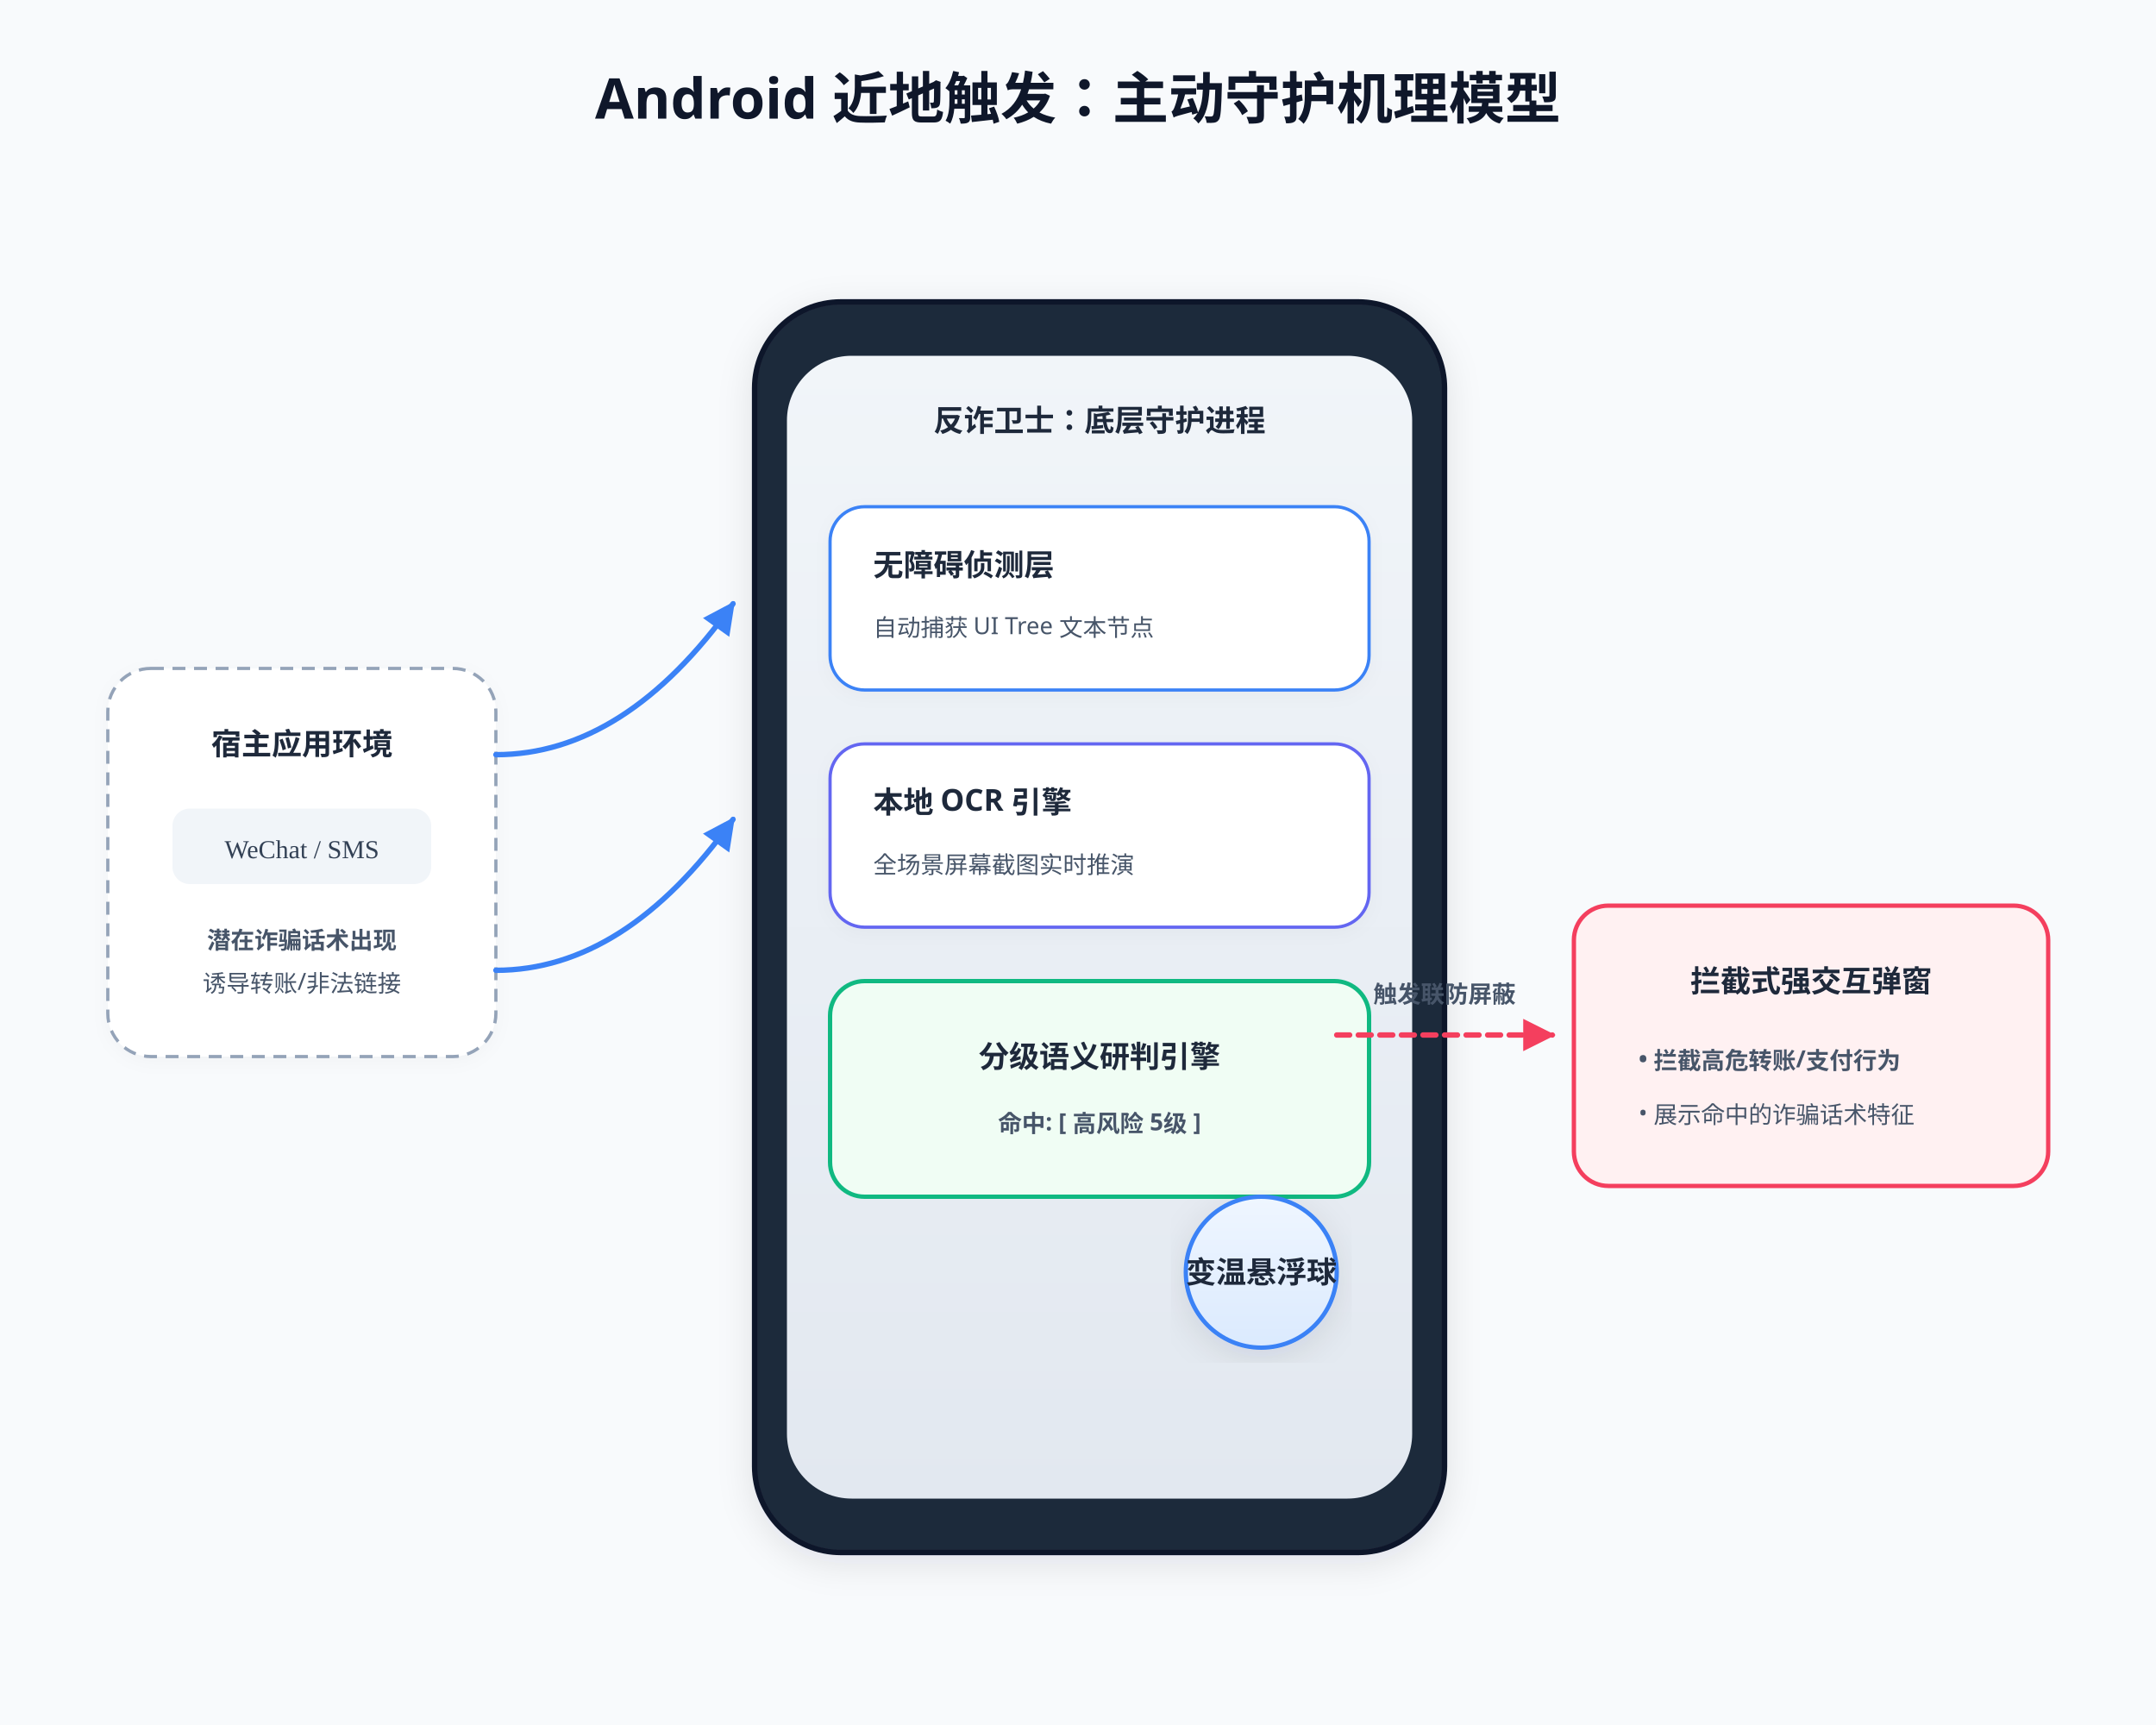
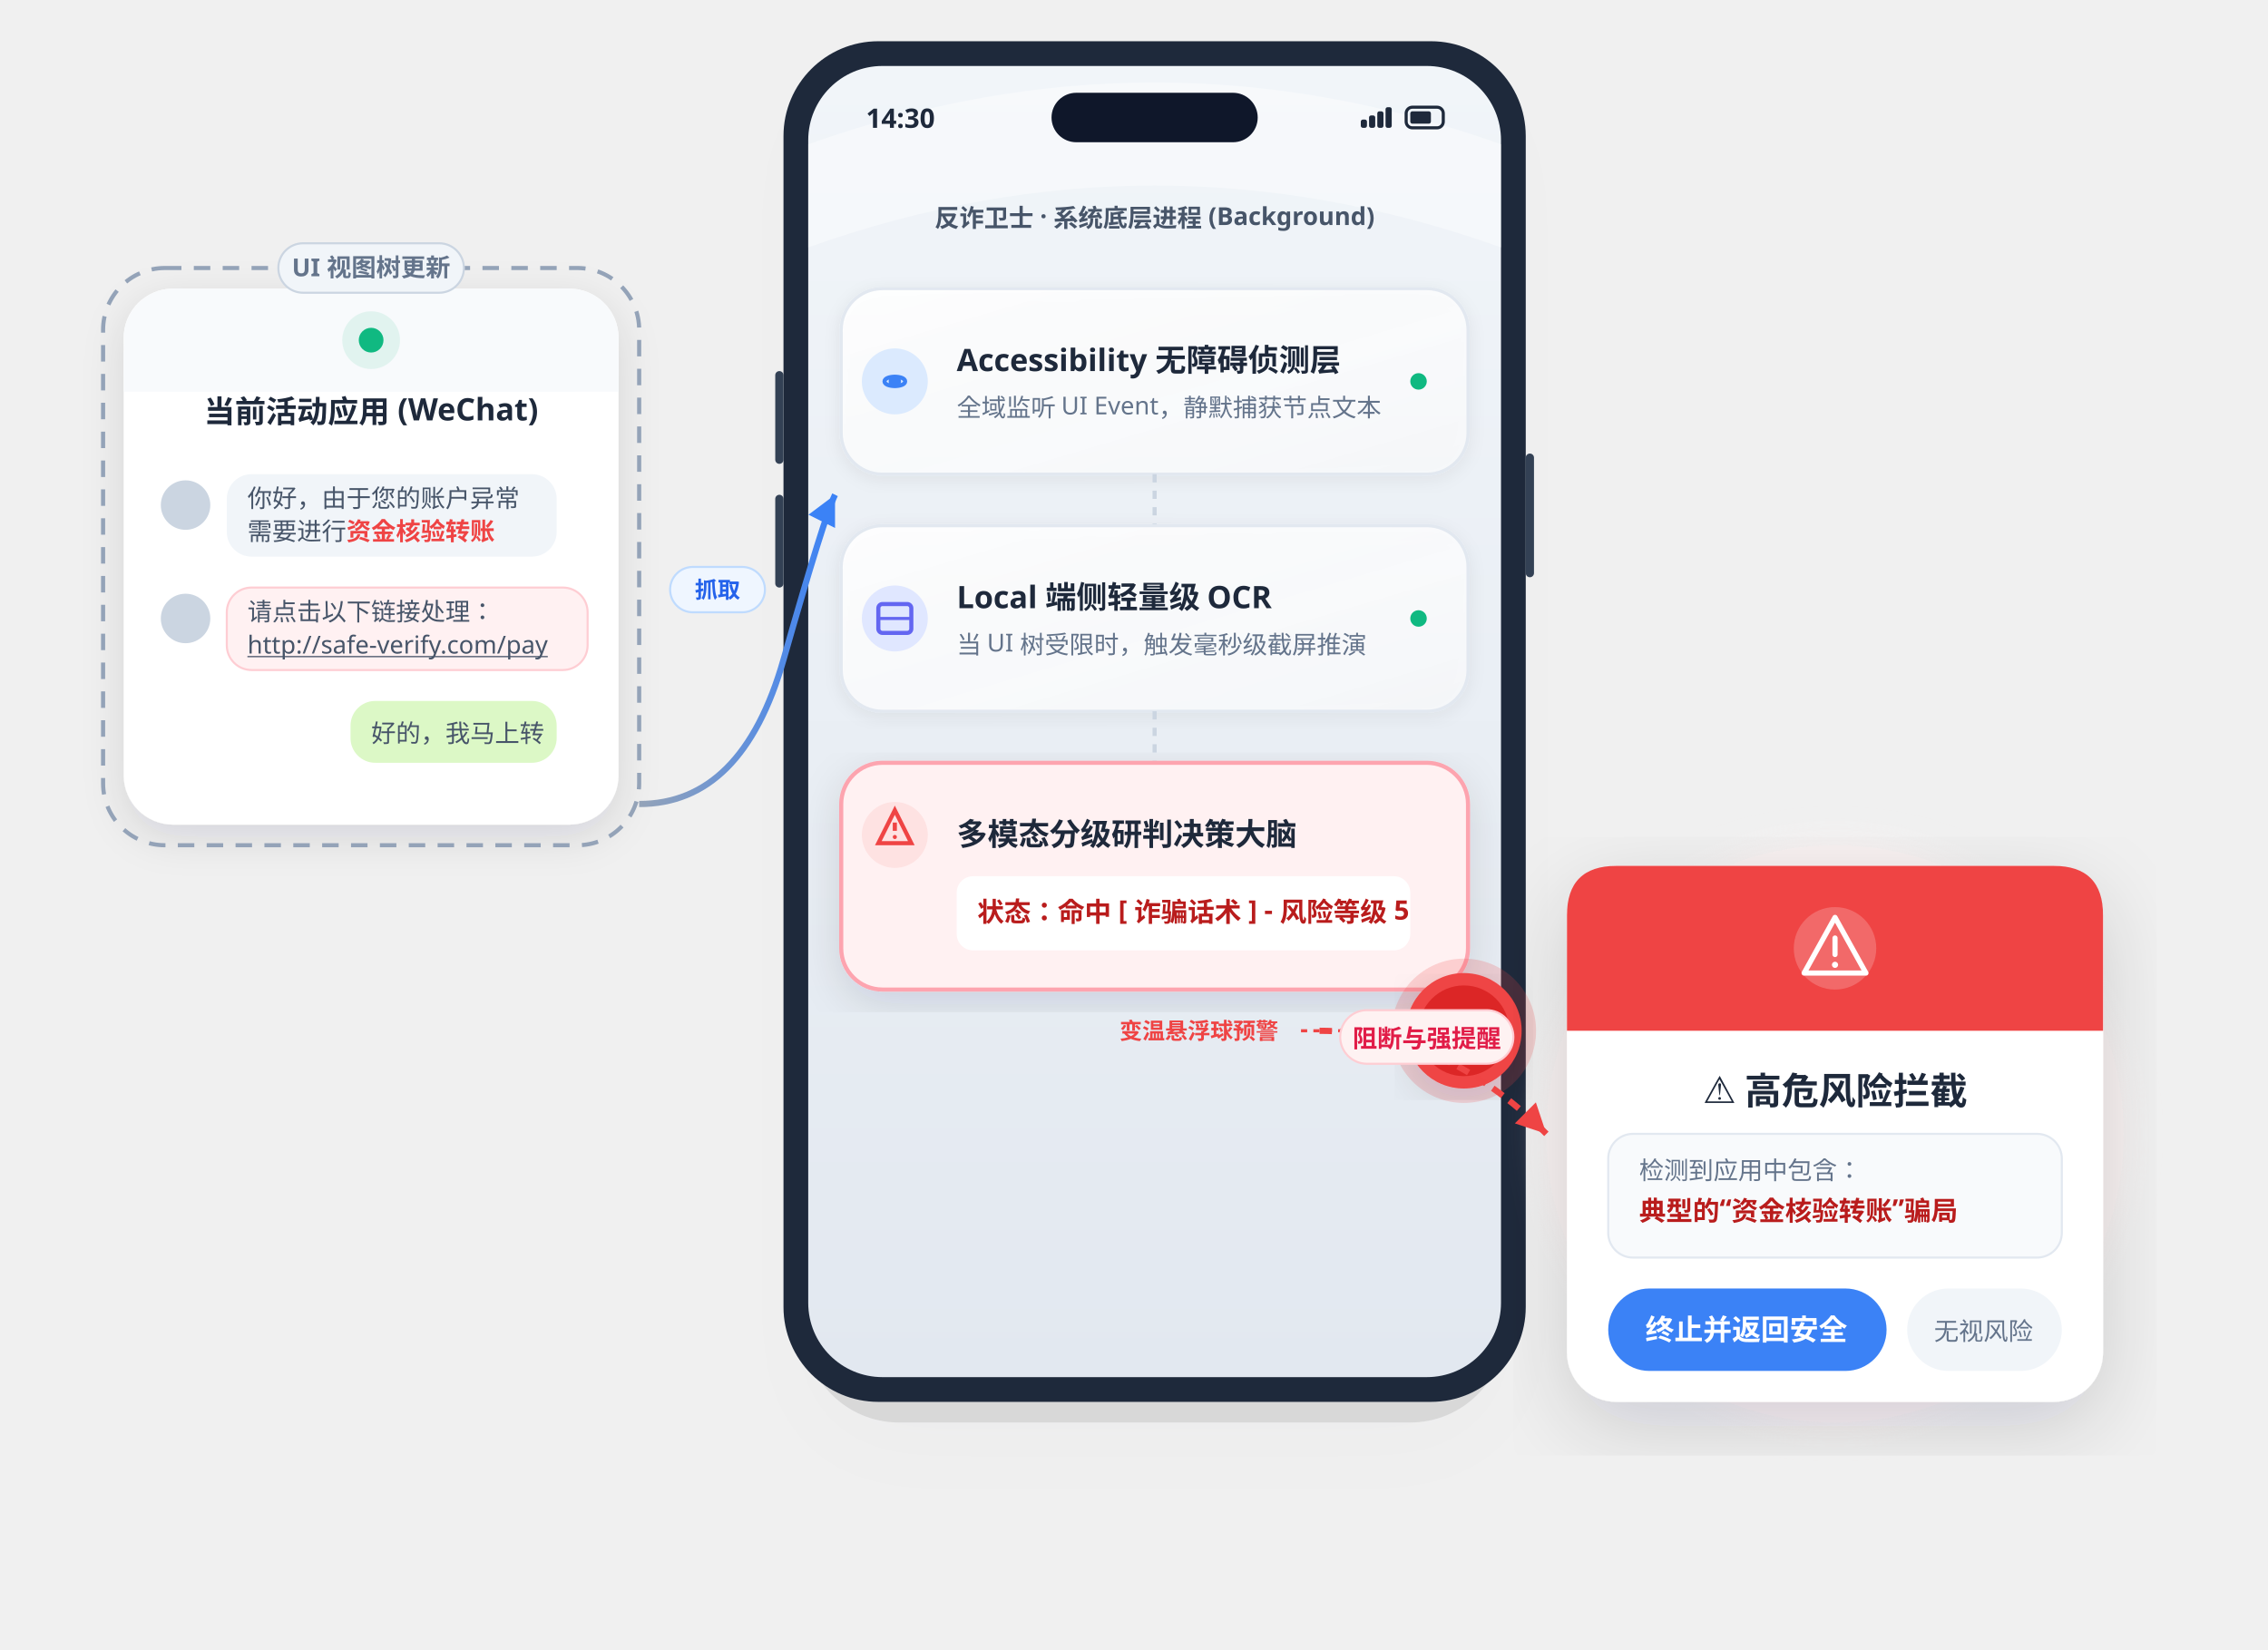
- <svg xmlns="http://www.w3.org/2000/svg" viewBox="0 0 1000 800">
+ <svg xmlns="http://www.w3.org/2000/svg" viewBox="0 0 1100 800">
  <defs>
-     <filter id="shadow" x="-10%" y="-10%" width="120%" height="120%">
-       <feDropShadow dx="0" dy="4" stdDeviation="8" flood-color="#0F172A" flood-opacity="0.1" />
+     <filter id="shadow-sm" x="-10%" y="-10%" width="120%" height="120%">
+       <feDropShadow dx="0" dy="2" stdDeviation="4" flood-color="#0F172A" flood-opacity="0.08" />
    </filter>
-     <linearGradient id="grad-blue" x1="0%" y1="0%" x2="0%" y2="100%">
-       <stop offset="0%" style="stop-color:#EFF6FF;stop-opacity:1" />
-       <stop offset="100%" style="stop-color:#DBEAFE;stop-opacity:1" />
+     <filter id="shadow-md" x="-10%" y="-10%" width="120%" height="120%">
+       <feDropShadow dx="0" dy="6" stdDeviation="10" flood-color="#0F172A" flood-opacity="0.12" />
+     </filter>
+     <filter id="shadow-lg" x="-10%" y="-10%" width="120%" height="120%">
+       <feDropShadow dx="0" dy="12" stdDeviation="20" flood-color="#0F172A" flood-opacity="0.15" />
+     </filter>
+     <filter id="glow-red" x="-50%" y="-50%" width="200%" height="200%">
+       <feGaussianBlur stdDeviation="8" result="blur" />
+       <feComposite in="SourceGraphic" in2="blur" operator="over" />
+     </filter>
+     <linearGradient id="bg-grad" x1="0%" y1="0%" x2="100%" y2="100%">
+       <stop offset="0%" stop-color="#F8FAFC" />
+       <stop offset="100%" stop-color="#E2E8F0" />
    </linearGradient>
-     <linearGradient id="grad-emerald" x1="0%" y1="0%" x2="0%" y2="100%">
-       <stop offset="0%" style="stop-color:#ECFDF5;stop-opacity:1" />
-       <stop offset="100%" style="stop-color:#D1FAE5;stop-opacity:1" />
-     </linearGradient>
-     <linearGradient id="phoneGrad" x1="0%" y1="0%" x2="0%" y2="100%">
+     <linearGradient id="phone-screen" x1="0%" y1="0%" x2="0%" y2="100%">
      <stop offset="0%" stop-color="#F1F5F9" />
      <stop offset="100%" stop-color="#E2E8F0" />
    </linearGradient>
-     <marker id="arrow-blue" viewBox="0 0 10 10" refX="9" refY="5" markerWidth="6" markerHeight="6" orient="auto">
-       <path d="M 0 0 L 10 5 L 0 10 z" fill="#3B82F6" />
+     <linearGradient id="glass-card" x1="0%" y1="0%" x2="100%" y2="100%">
+       <stop offset="0%" stop-color="#FFFFFF" stop-opacity="0.9" />
+       <stop offset="100%" stop-color="#FFFFFF" stop-opacity="0.6" />
+     </linearGradient>
+     <linearGradient id="line-flow" x1="0%" y1="0%" x2="100%" y2="0%">
+       <stop offset="0%" stop-color="#94A3B8" />
+       <stop offset="100%" stop-color="#3B82F6" />
+     </linearGradient>
+     <marker id="arrow-flow" viewBox="0 0 10 10" refX="8" refY="5" markerWidth="6" markerHeight="6" orient="auto">
+       <path d="M 0 1 L 8 5 L 0 9 z" fill="#3B82F6" />
    </marker>
-     <marker id="arrow-rose" viewBox="0 0 10 10" refX="9" refY="5" markerWidth="6" markerHeight="6" orient="auto">
-       <path d="M 0 0 L 10 5 L 0 10 z" fill="#F43F5E" />
+     <marker id="arrow-danger" viewBox="0 0 10 10" refX="8" refY="5" markerWidth="6" markerHeight="6" orient="auto">
+       <path d="M 0 1 L 8 5 L 0 9 z" fill="#EF4444" />
    </marker>
  </defs>
  <style>
-     .bg { fill: #F8FAFC; }
-     .title { font-family: "PingFang SC", sans-serif; font-size: 26px; font-weight: 800; fill: #0F172A; }
-     .subtitle { font-family: "PingFang SC", sans-serif; font-size: 14px; fill: #64748B; }
-     .phone-body { fill: #1E293B; stroke: #0F172A; stroke-width: 2.5; filter: url(#shadow); }
-     .phone-screen { fill: url(#phoneGrad); }
-     .card { fill: #FFFFFF; stroke-width: 1.5; filter: drop-shadow(0 2px 4px rgba(0,0,0,0.03)); }
-     .card-title { font-family: "PingFang SC", sans-serif; font-size: 14px; font-weight: 800; fill: #1E293B; }
-     .card-desc { font-family: "PingFang SC", sans-serif; font-size: 11px; fill: #475569; }
-     .line-blue { stroke: #3B82F6; stroke-width: 2.5; fill: none; stroke-linecap: round; }
-     .line-rose { stroke: #F43F5E; stroke-width: 2.5; fill: none; stroke-linecap: round; }
-     .highlight-rose { fill: #FFF1F2; stroke: #F43F5E; stroke-width: 2; rx: 16; ry: 16; }
-     .btn-emerald { fill: #10B981; rx: 12; ry: 12; }
+     .text-title { font-family: "PingFang SC", "Microsoft YaHei", sans-serif; font-size: 40px; font-weight: 800; fill: #0F172A; }
+     .text-sub { font-family: "PingFang SC", "Microsoft YaHei", sans-serif; font-size: 15px; fill: #64748B; letter-spacing: 1px; }
+     .text-ui { font-family: "PingFang SC", sans-serif; font-size: 12px; fill: #475569; }
+     .text-card-title { font-family: "PingFang SC", sans-serif; font-size: 15px; font-weight: 800; fill: #1E293B; }
+     .text-card-desc { font-family: "PingFang SC", sans-serif; font-size: 12px; fill: #64748B; }
  </style>
-   <rect width="1000" height="800" class="bg" />
-   <text x="500" y="55" text-anchor="middle" class="title">Android 近地触发：主动守护机理模型</text>
-   <g transform="translate(50, 310)">
-     <rect width="180" height="180" rx="20" class="card" stroke="#94A3B8" stroke-dasharray="6 4" />
-     <text x="90" y="40" text-anchor="middle" class="card-title" fill="#475569">宿主应用环境</text>
-     <rect x="30" y="65" width="120" height="35" rx="8" fill="#F1F5F9" />
-     <text x="90" y="88" text-anchor="middle" class="item-text" font-size="12" fill="#334155">WeChat / SMS</text>
-     <text x="90" y="130" text-anchor="middle" class="card-desc" font-weight="800" fill="#EF4444">潜在诈骗话术出现</text>
-     <text x="90" y="150" text-anchor="middle" class="card-desc">诱导转账/非法链接</text>
+   <g transform="translate(60, 140)">
+     <rect width="240" height="260" rx="24" fill="#FFFFFF" filter="url(#shadow-md)" />
+     <rect width="240" height="50" rx="24" fill="#F8FAFC" />
+     <rect y="30" width="240" height="20" fill="#F8FAFC" />
+     <circle cx="120" cy="25" r="14" fill="#10B981" fill-opacity="0.1" />
+     <circle cx="120" cy="25" r="6" fill="#10B981" />
+     <text x="120" y="65" text-anchor="middle" class="text-card-title">当前活动应用 (WeChat)</text>
+     <g transform="translate(15, 90)">
+       <circle cx="15" cy="15" r="12" fill="#CBD5E1" />
+       <rect x="35" y="0" width="160" height="40" rx="12" fill="#F1F5F9" />
+       <text x="45" y="16" class="text-ui">你好，由于您的账户异常</text>
+       <text x="45" y="32" class="text-ui">需要进行<tspan fill="#EF4444" font-weight="bold">资金核验转账</tspan>
+       </text>
+       <circle cx="15" cy="70" r="12" fill="#CBD5E1" />
+       <rect x="35" y="55" width="175" height="40" rx="12" fill="#FFF1F2" stroke="#FECDD3" />
+       <text x="45" y="71" class="text-ui">请点击以下链接处理：</text>
+       <text x="45" y="87" class="text-ui" fill="#2563EB" text-decoration="underline">http://safe-verify.com/pay</text>
+       <rect x="95" y="110" width="100" height="30" rx="12" fill="#DCF8C6" />
+       <text x="105" y="130" class="text-ui">好的，我马上转</text>
+     </g>
+     <rect x="-10" y="-10" width="260" height="280" rx="30" fill="none" stroke="#94A3B8" stroke-dasharray="8 6" stroke-width="2" />
+     <rect x="75" y="-22" width="90" height="24" rx="12" fill="#F1F5F9" stroke="#CBD5E1" />
+     <text x="120" y="-6" text-anchor="middle" font-size="12" font-family="sans-serif" font-weight="bold" fill="#64748B">UI 视图树更新</text>
  </g>
-   <g transform="translate(350, 140)">
-     <rect width="320" height="580" rx="40" class="phone-body" />
-     <rect x="15" y="25" width="290" height="530" rx="30" class="phone-screen" />
-     <text x="160" y="60" text-anchor="middle" class="card-title" font-size="12" fill="#334155">反诈卫士：底层守护进程</text>
-     <g transform="translate(35, 95)">
-       <rect width="250" height="85" rx="16" class="card" stroke="#3B82F6" />
-       <text x="20" y="32" class="card-title" fill="#1D4ED8">无障碍侦测层</text>
-       <text x="20" y="60" class="card-desc">自动捕获 UI Tree 文本节点</text>
+   <g transform="translate(380, 20)">
+     <rect x="10" y="10" width="340" height="660" rx="46" fill="black" opacity="0.1" filter="url(#shadow-lg)" />
+     <rect width="360" height="660" rx="46" fill="#1E293B" />
+     <rect x="-4" y="160" width="4" height="45" rx="2" fill="#334155" />
+     <rect x="-4" y="220" width="4" height="45" rx="2" fill="#334155" />
+     <rect x="360" y="200" width="4" height="60" rx="2" fill="#334155" />
+     <rect x="12" y="12" width="336" height="636" rx="36" fill="url(#phone-screen)" />
+     <path d="M 12 50 Q 180 -10 348 50 L 348 100 Q 180 40 12 100 Z" fill="#FFFFFF" opacity="0.4" />
+     <rect x="130" y="25" width="100" height="24" rx="12" fill="#0F172A" />
+     <text x="40" y="42" font-family="sans-serif" font-weight="bold" font-size="13" fill="#1E293B">14:30</text>
+     <g transform="translate(280, 32)" fill="#1E293B">
+       <rect x="0" y="6" width="3" height="4" rx="1" />
+       <rect x="4" y="4" width="3" height="6" rx="1" />
+       <rect x="8" y="2" width="3" height="8" rx="1" />
+       <rect x="12" y="0" width="3" height="10" rx="1" />
+       <rect x="22" y="0" width="18" height="10" rx="3" fill="none" stroke="#1E293B" stroke-width="1.5" />
+       <rect x="24" y="2" width="10" height="6" rx="1" />
    </g>
-     <g transform="translate(35, 205)">
-       <rect width="250" height="85" rx="16" class="card" stroke="#6366F1" />
-       <text x="20" y="32" class="card-title" fill="#4338CA">本地 OCR 引擎</text>
-       <text x="20" y="60" class="card-desc">全场景屏幕截图实时推演</text>
+     <text x="180" y="90" text-anchor="middle" class="text-ui" font-weight="bold" fill="#64748B">反诈卫士 · 系统底层进程 (Background)</text>
+     <g transform="translate(28, 120)">
+       <rect width="304" height="90" rx="20" fill="url(#glass-card)" stroke="#E2E8F0" stroke-width="1.5" filter="url(#shadow-sm)" />
+       <circle cx="26" cy="45" r="16" fill="#DBEAFE" />
+       <path d="M21 45 C21 42 31 42 31 45 C31 48 21 48 21 45 Z" fill="none" stroke="#3B82F6" stroke-width="2" />
+       <circle cx="26" cy="45" r="3" fill="#3B82F6" />
+       <text x="56" y="40" class="text-card-title">Accessibility 无障碍侦测层</text>
+       <text x="56" y="62" class="text-card-desc">全域监听 UI Event，静默捕获节点文本</text>
+       <circle cx="280" cy="45" r="4" fill="#10B981" />
    </g>
-     <g transform="translate(35, 315)">
-       <rect width="250" height="100" rx="16" fill="#F0FDF4" stroke="#10B981" stroke-width="2" />
-       <text x="125" y="40" text-anchor="middle" class="card-title" fill="#064E3B">分级语义研判引擎</text>
-       <text x="125" y="70" text-anchor="middle" class="card-desc" font-weight="800" fill="#059669">命中: [ 高风险 5级 ]</text>
+     <line x1="180" y1="210" x2="180" y2="235" stroke="#CBD5E1" stroke-width="2" stroke-dasharray="4 4" />
+     <g transform="translate(28, 235)">
+       <rect width="304" height="90" rx="20" fill="url(#glass-card)" stroke="#E2E8F0" stroke-width="1.5" filter="url(#shadow-sm)" />
+       <circle cx="26" cy="45" r="16" fill="#E0E7FF" />
+       <rect x="18" y="38" width="16" height="14" rx="2" fill="none" stroke="#6366F1" stroke-width="2" />
+       <line x1="18" y1="45" x2="34" y2="45" stroke="#6366F1" stroke-width="1.5" />
+       <text x="56" y="40" class="text-card-title">Local 端侧轻量级 OCR</text>
+       <text x="56" y="62" class="text-card-desc">当 UI 树受限时，触发毫秒级截屏推演</text>
+       <circle cx="280" cy="45" r="4" fill="#10B981" />
    </g>
-     <g transform="translate(235, 450)">
-       <circle r="35" fill="url(#grad-blue)" stroke="#3B82F6" stroke-width="2" filter="url(#shadow)" />
-       <text y="5" text-anchor="middle" class="card-title" fill="#1D4ED8" font-size="10">变温悬浮球</text>
+     <line x1="180" y1="325" x2="180" y2="350" stroke="#CBD5E1" stroke-width="2" stroke-dasharray="4 4" />
+     <g transform="translate(28, 350)">
+       <rect width="304" height="110" rx="20" fill="#FFF1F2" stroke="#FDA4AF" stroke-width="2" filter="url(#shadow-md)" />
+       <circle cx="26" cy="35" r="16" fill="#FEE2E2" />
+       <path d="M26 23 L18 39 L34 39 Z" fill="none" stroke="#EF4444" stroke-width="2" />
+       <line x1="26" y1="29" x2="26" y2="33" stroke="#EF4444" stroke-width="2" />
+       <circle cx="26" cy="36" r="1" fill="#EF4444" />
+       <text x="56" y="40" class="text-card-title" fill="#9F1239">多模态分级研判决策大脑</text>
+       <rect x="56" y="55" width="220" height="36" rx="8" fill="#FFFFFF" />
+       <text x="66" y="77" font-size="13" font-family="sans-serif" font-weight="bold" fill="#B91C1C">状态：命中 [ 诈骗话术 ] - 风险等级 5</text>
+     </g>
+     <g transform="translate(330, 480)">
+       <circle cx="0" cy="0" r="35" fill="#EF4444" opacity="0.2">
+         <animate attributeName="r" values="30;45;30" dur="2s" repeatCount="indefinite" />
+         <animate attributeName="opacity" values="0.4;0;0.4" dur="2s" repeatCount="indefinite" />
+       </circle>
+       <circle cx="0" cy="0" r="28" fill="#EF4444" filter="url(#shadow-md)" />
+       <circle cx="0" cy="0" r="22" fill="#DC2626" />
+       <path d="M-8 -6 L0 -10 L8 -6 L8 2 C8 8 0 12 0 12 C0 12 -8 8 -8 2 Z" fill="#FFFFFF" />
+       <path d="M -28 0 L -80 0" stroke="#EF4444" stroke-width="1.5" stroke-dasharray="3 3" />
+       <text x="-90" y="4" text-anchor="end" font-size="11" font-weight="bold" fill="#EF4444">变温悬浮球预警</text>
    </g>
  </g>
-   <g transform="translate(730, 420)">
-     <rect width="220" height="130" rx="20" class="highlight-rose" />
-     <text x="110" y="40" text-anchor="middle" class="card-title" fill="#BE123C" font-size="15">拦截式强交互弹窗</text>
-     <text x="30" y="75" class="card-desc" fill="#B91C1C" font-weight="800">• 拦截高危转账/支付行为</text>
-     <text x="30" y="100" class="card-desc" fill="#B91C1C">• 展示命中的诈骗话术特征</text>
+   <path d="M 310 390 Q 360 390 380 320 T 405 240" fill="none" stroke="url(#line-flow)" stroke-width="3" marker-end="url(#arrow-flow)" />
+   <rect x="325" y="275" width="46" height="22" rx="11" fill="#EFF6FF" stroke="#BFDBFE" />
+   <text x="348" y="290" text-anchor="middle" font-size="11" fill="#2563EB" font-weight="bold">抓取</text>
+   <g transform="translate(760, 420)">
+     <circle cx="130" cy="130" r="140" fill="#FEF2F2" filter="url(#glow-red)" opacity="0.6" />
+     <rect width="260" height="260" rx="24" fill="#FFFFFF" filter="url(#shadow-lg)" />
+     <path d="M 0 24 Q 0 0 24 0 L 236 0 Q 260 0 260 24 L 260 80 L 0 80 Z" fill="#EF4444" />
+     <circle cx="130" cy="40" r="20" fill="#FFFFFF" opacity="0.2" />
+     <path d="M 130 25 L 115 52 L 145 52 Z" fill="none" stroke="#FFFFFF" stroke-width="2.5" stroke-linejoin="round" />
+     <line x1="130" y1="35" x2="130" y2="43" stroke="#FFFFFF" stroke-width="2.5" stroke-linecap="round" />
+     <circle cx="130" cy="48" r="1.5" fill="#FFFFFF" />
+     <text x="130" y="115" text-anchor="middle" font-size="18" font-family="PingFang SC" font-weight="800" fill="#1E293B">⚠️ 高危风险拦截</text>
+     <rect x="20" y="130" width="220" height="60" rx="12" fill="#F8FAFC" stroke="#E2E8F0" />
+     <text x="35" y="152" font-size="12" font-family="sans-serif" fill="#64748B">检测到应用中包含：</text>
+     <text x="35" y="172" font-size="13" font-family="sans-serif" font-weight="bold" fill="#B91C1C">典型的“资金核验转账”骗局</text>
+     <rect x="20" y="205" width="135" height="40" rx="20" fill="#3B82F6" />
+     <text x="87" y="230" text-anchor="middle" font-size="14" font-family="sans-serif" font-weight="bold" fill="#FFFFFF">终止并返回安全</text>
+     <rect x="165" y="205" width="75" height="40" rx="20" fill="#F1F5F9" />
+     <text x="202" y="230" text-anchor="middle" font-size="12" font-family="sans-serif" fill="#64748B">无视风险</text>
  </g>
-   <path d="M 230 350 Q 290 350 340 280" class="line-blue" marker-end="url(#arrow-blue)" />
-   <path d="M 230 450 Q 290 450 340 380" class="line-blue" marker-end="url(#arrow-blue)" />
-   <path d="M 620 480 Q 680 480 720 480" class="line-rose" stroke-dasharray="6 4" marker-end="url(#arrow-rose)" />
-   <text x="670" y="465" text-anchor="middle" class="card-desc" font-weight="800" fill="#F43F5E">触发联防屏蔽</text>
+   <path d="M 640 500 Q 700 500 750 550" fill="none" stroke="#EF4444" stroke-width="3" stroke-dasharray="6 4" marker-end="url(#arrow-danger)" />
+   <rect x="650" y="490" width="84" height="26" rx="13" fill="#FEF2F2" stroke="#FECDD3" />
+   <text x="692" y="508" text-anchor="middle" font-size="12" fill="#E11D48" font-weight="bold">阻断与强提醒</text>
</svg>
